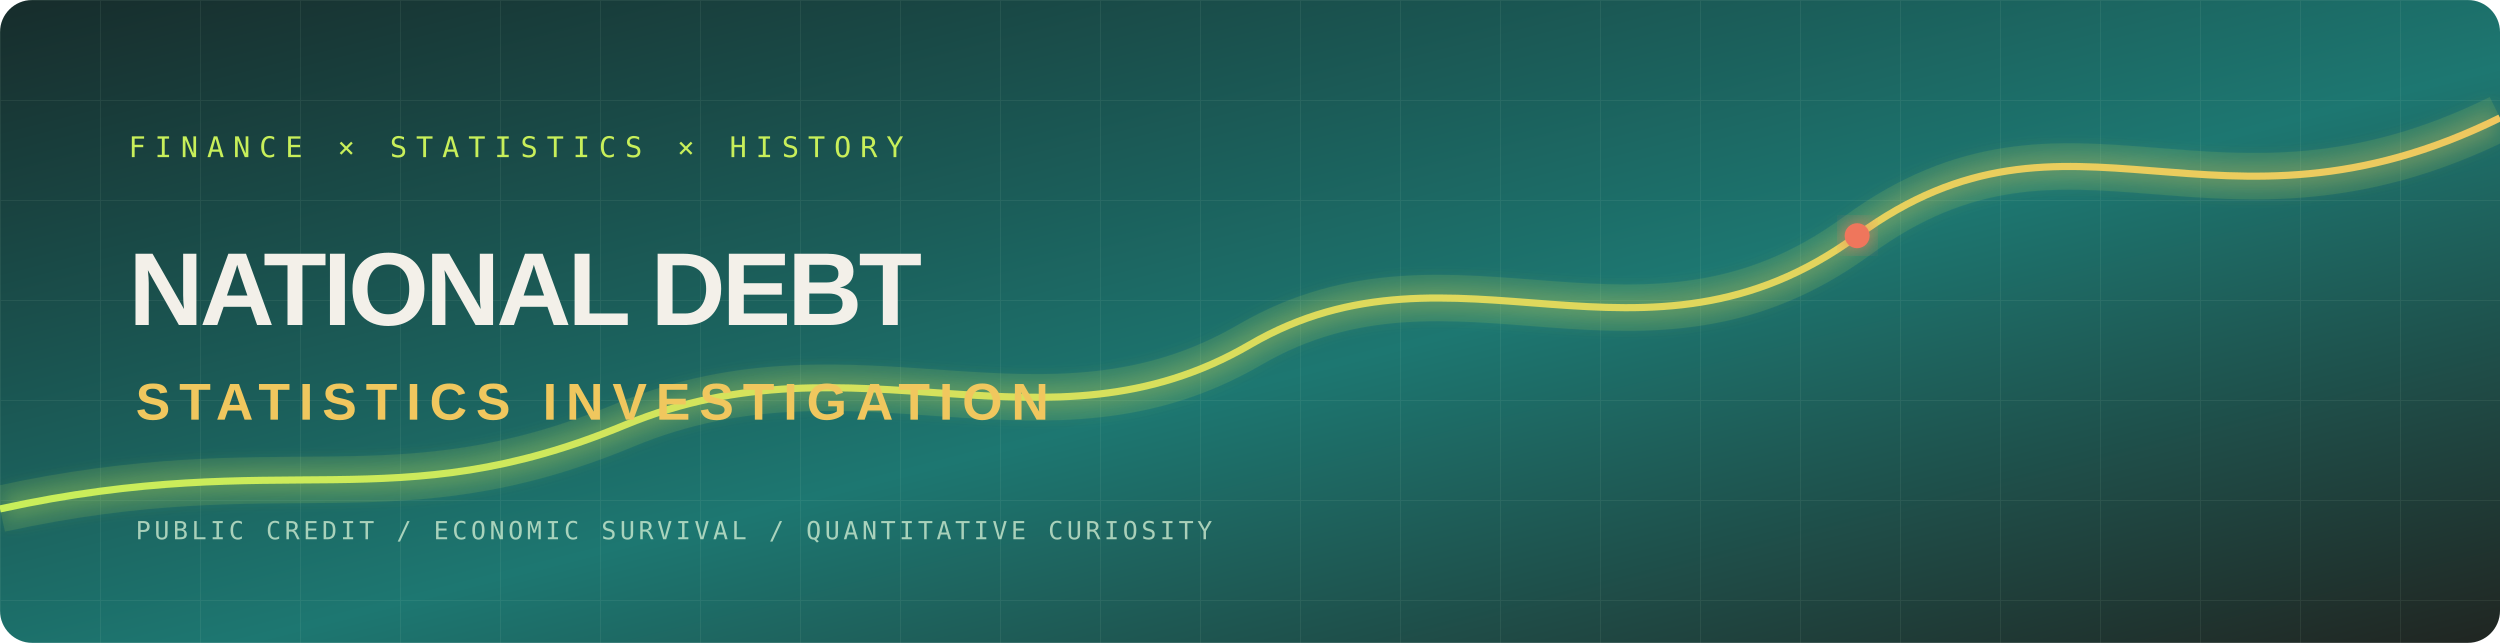
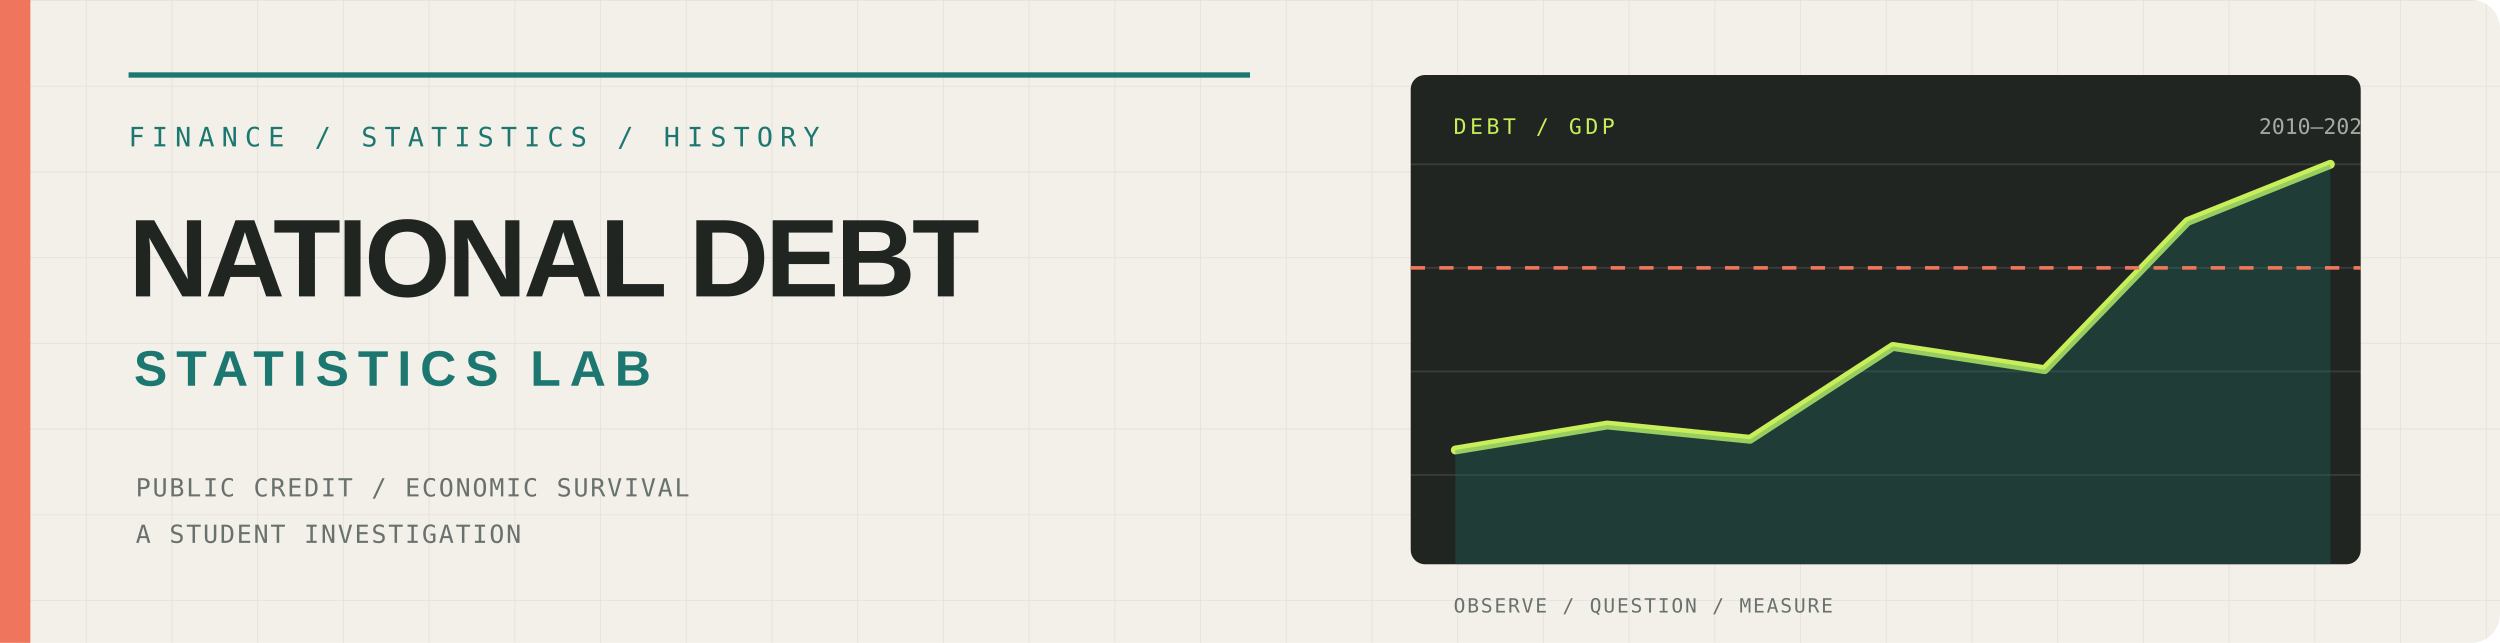
<svg xmlns="http://www.w3.org/2000/svg" width="1400" height="360" viewBox="0 0 1400 360" role="img" aria-labelledby="title desc">
  <defs>
-     <linearGradient id="bg" x1="0" y1="0" x2="1" y2="1">
-       <stop offset="0" stop-color="#172c2b" />
-       <stop offset="0.55" stop-color="#1d7771" />
-       <stop offset="1" stop-color="#202521" />
-     </linearGradient>
-     <linearGradient id="line" x1="0" y1="1" x2="1" y2="0">
-       <stop offset="0" stop-color="#c8ef5a" />
-       <stop offset="1" stop-color="#f0c75e" />
-     </linearGradient>
-     <filter id="glow" x="-30%" y="-30%" width="160%" height="160%">
-       <feGaussianBlur stdDeviation="7" result="blur" />
-       <feMerge>
-         <feMergeNode in="blur" />
-         <feMergeNode in="SourceGraphic" />
-       </feMerge>
-     </filter>
-     <pattern id="grid" width="56" height="56" patternUnits="userSpaceOnUse">
-       <path d="M56 0H0V56" fill="none" stroke="#d8f2d7" stroke-opacity=".08" />
+     <pattern id="paper" width="48" height="48" patternUnits="userSpaceOnUse">
+       <path d="M48 0H0V48" fill="none" stroke="#202521" stroke-opacity=".07" />
    </pattern>
+     <clipPath id="chartClip">
+       <rect x="790" y="42" width="532" height="274" rx="8" />
+     </clipPath>
  </defs>
-   <rect width="1400" height="360" rx="18" fill="url(#bg)" />
-   <rect width="1400" height="360" rx="18" fill="url(#grid)" />
-   <path d="M0 285 C160 250 220 292 350 238 S585 260 700 193 S920 220 1040 132 S1240 145 1400 66" fill="none" stroke="#c8ef5a" stroke-opacity=".12" stroke-width="26" />
-   <path d="M0 285 C160 250 220 292 350 238 S585 260 700 193 S920 220 1040 132 S1240 145 1400 66" fill="none" stroke="url(#line)" stroke-width="4" filter="url(#glow)" />
-   <circle cx="1040" cy="132" r="7" fill="#ef765c" filter="url(#glow)" />
-   <text x="72" y="88" fill="#c8ef5a" font-family="monospace" font-size="16" letter-spacing="5">FINANCE × STATISTICS × HISTORY</text>
-   <text x="72" y="182" fill="#f3f0e9" font-family="Arial, sans-serif" font-size="58" font-weight="700" letter-spacing="-2">NATIONAL DEBT</text>
-   <text x="76" y="235" fill="#f0c75e" font-family="Arial, sans-serif" font-size="29" font-weight="700" letter-spacing="5">STATISTICS INVESTIGATION</text>
-   <text x="76" y="302" fill="#d8f2d7" fill-opacity=".75" font-family="monospace" font-size="14" letter-spacing="2">PUBLIC CREDIT / ECONOMIC SURVIVAL / QUANTITATIVE CURIOSITY</text>
+   <rect width="1400" height="360" rx="16" fill="#f3f0e9" />
+   <rect width="1400" height="360" rx="16" fill="url(#paper)" />
+   <rect x="0" y="0" width="17" height="360" fill="#ef765c" />
+   <line x1="72" y1="42" x2="700" y2="42" stroke="#1d7771" stroke-width="3" />
+   <text x="72" y="82" fill="#1d7771" font-family="monospace" font-size="15" letter-spacing="4">FINANCE / STATISTICS / HISTORY</text>
+   <text x="72" y="166" fill="#202521" font-family="Arial, sans-serif" font-size="62" font-weight="700" letter-spacing="-2">NATIONAL DEBT</text>
+   <text x="75" y="216" fill="#1d7771" font-family="Arial, sans-serif" font-size="28" font-weight="700" letter-spacing="5">STATISTICS LAB</text>
+   <text x="76" y="278" fill="#69716d" font-family="monospace" font-size="14" letter-spacing="1">PUBLIC CREDIT / ECONOMIC SURVIVAL</text>
+   <text x="76" y="304" fill="#69716d" font-family="monospace" font-size="14" letter-spacing="1">A STUDENT INVESTIGATION</text>
+   <rect x="790" y="42" width="532" height="274" rx="8" fill="#202521" />
+   <g clip-path="url(#chartClip)">
+     <path d="M790 92H1322M790 150H1322M790 208H1322M790 266H1322" stroke="#f3f0e9" stroke-opacity=".12" />
+     <path d="M815 252 L900 238 L980 246 L1060 194 L1145 207 L1225 124 L1305 92" fill="none" stroke="#c8ef5a" stroke-width="5" stroke-linecap="round" stroke-linejoin="round" />
+     <path d="M815 252 L900 238 L980 246 L1060 194 L1145 207 L1225 124 L1305 92 L1305 316 L815 316Z" fill="#1d7771" fill-opacity=".28" />
+     <line x1="790" y1="150" x2="1322" y2="150" stroke="#ef765c" stroke-width="2" stroke-dasharray="8 8" />
+   </g>
+   <text x="814" y="75" fill="#c8ef5a" font-family="monospace" font-size="12" letter-spacing="2">DEBT / GDP</text>
+   <text x="1265" y="75" fill="#f3f0e9" fill-opacity=".65" font-family="monospace" font-size="12">2010—2024</text>
+   <text x="814" y="343" fill="#69716d" font-family="monospace" font-size="11" letter-spacing="1">OBSERVE / QUESTION / MEASURE</text>
</svg>
